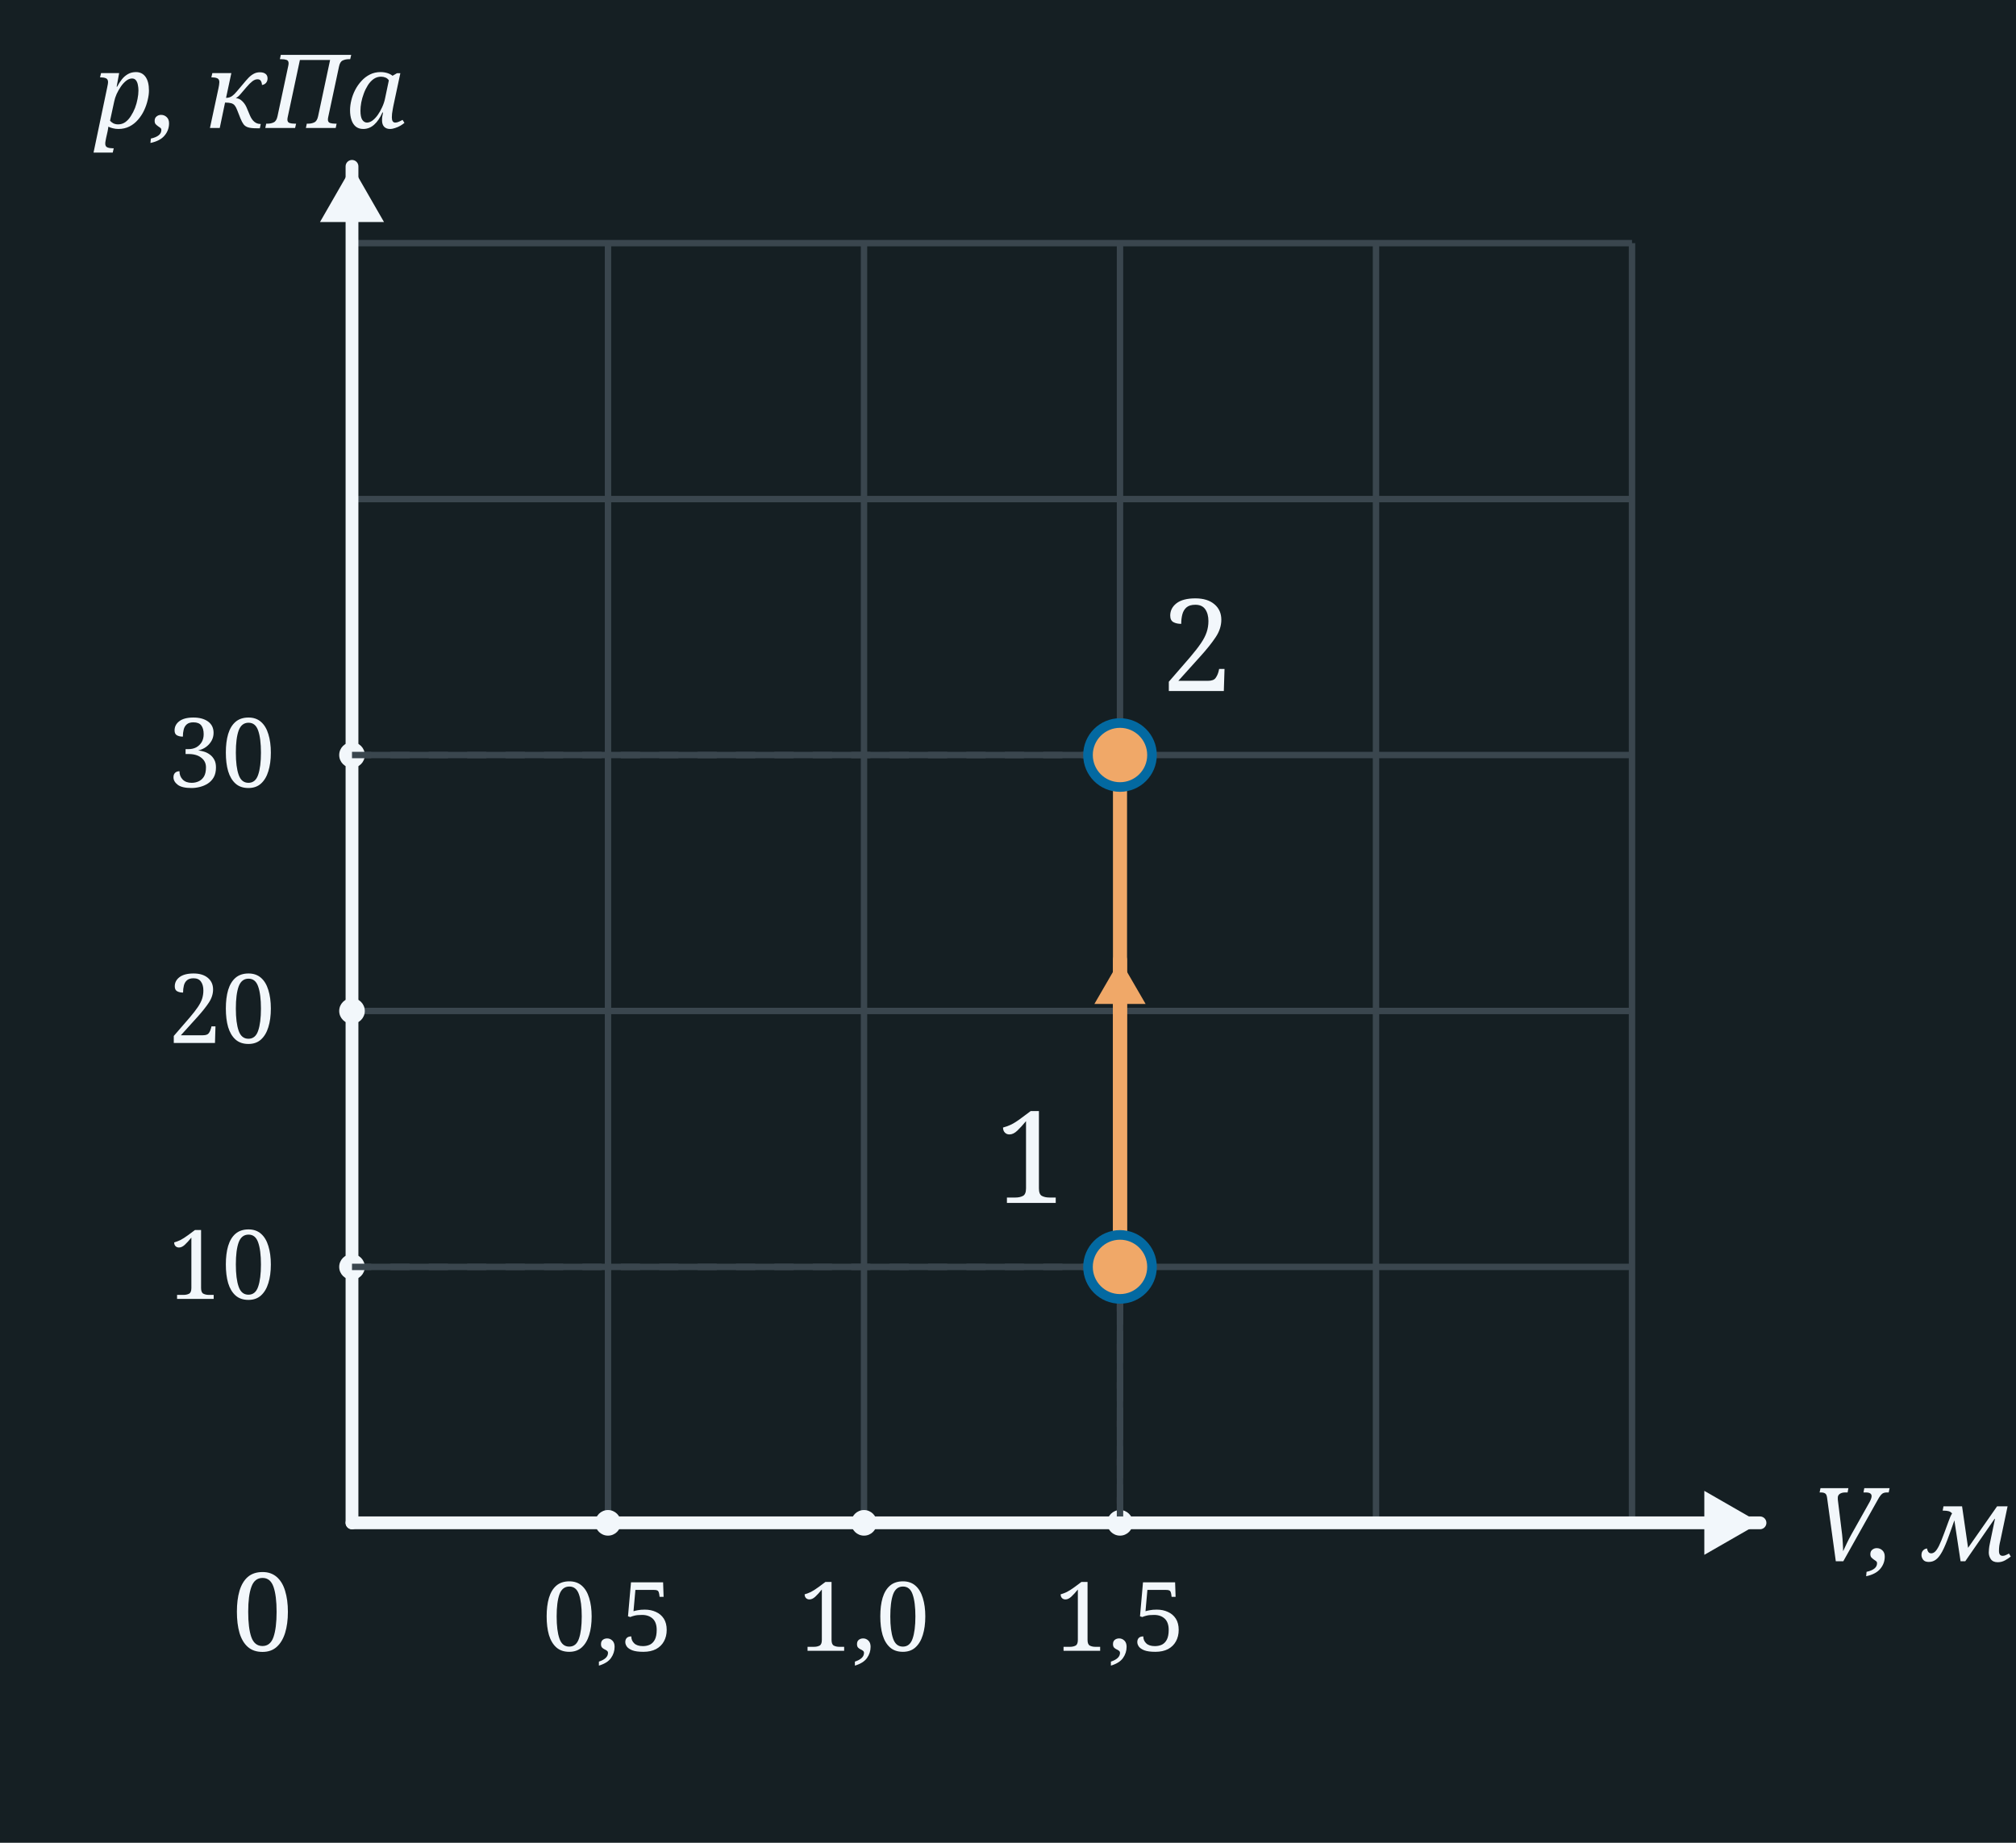
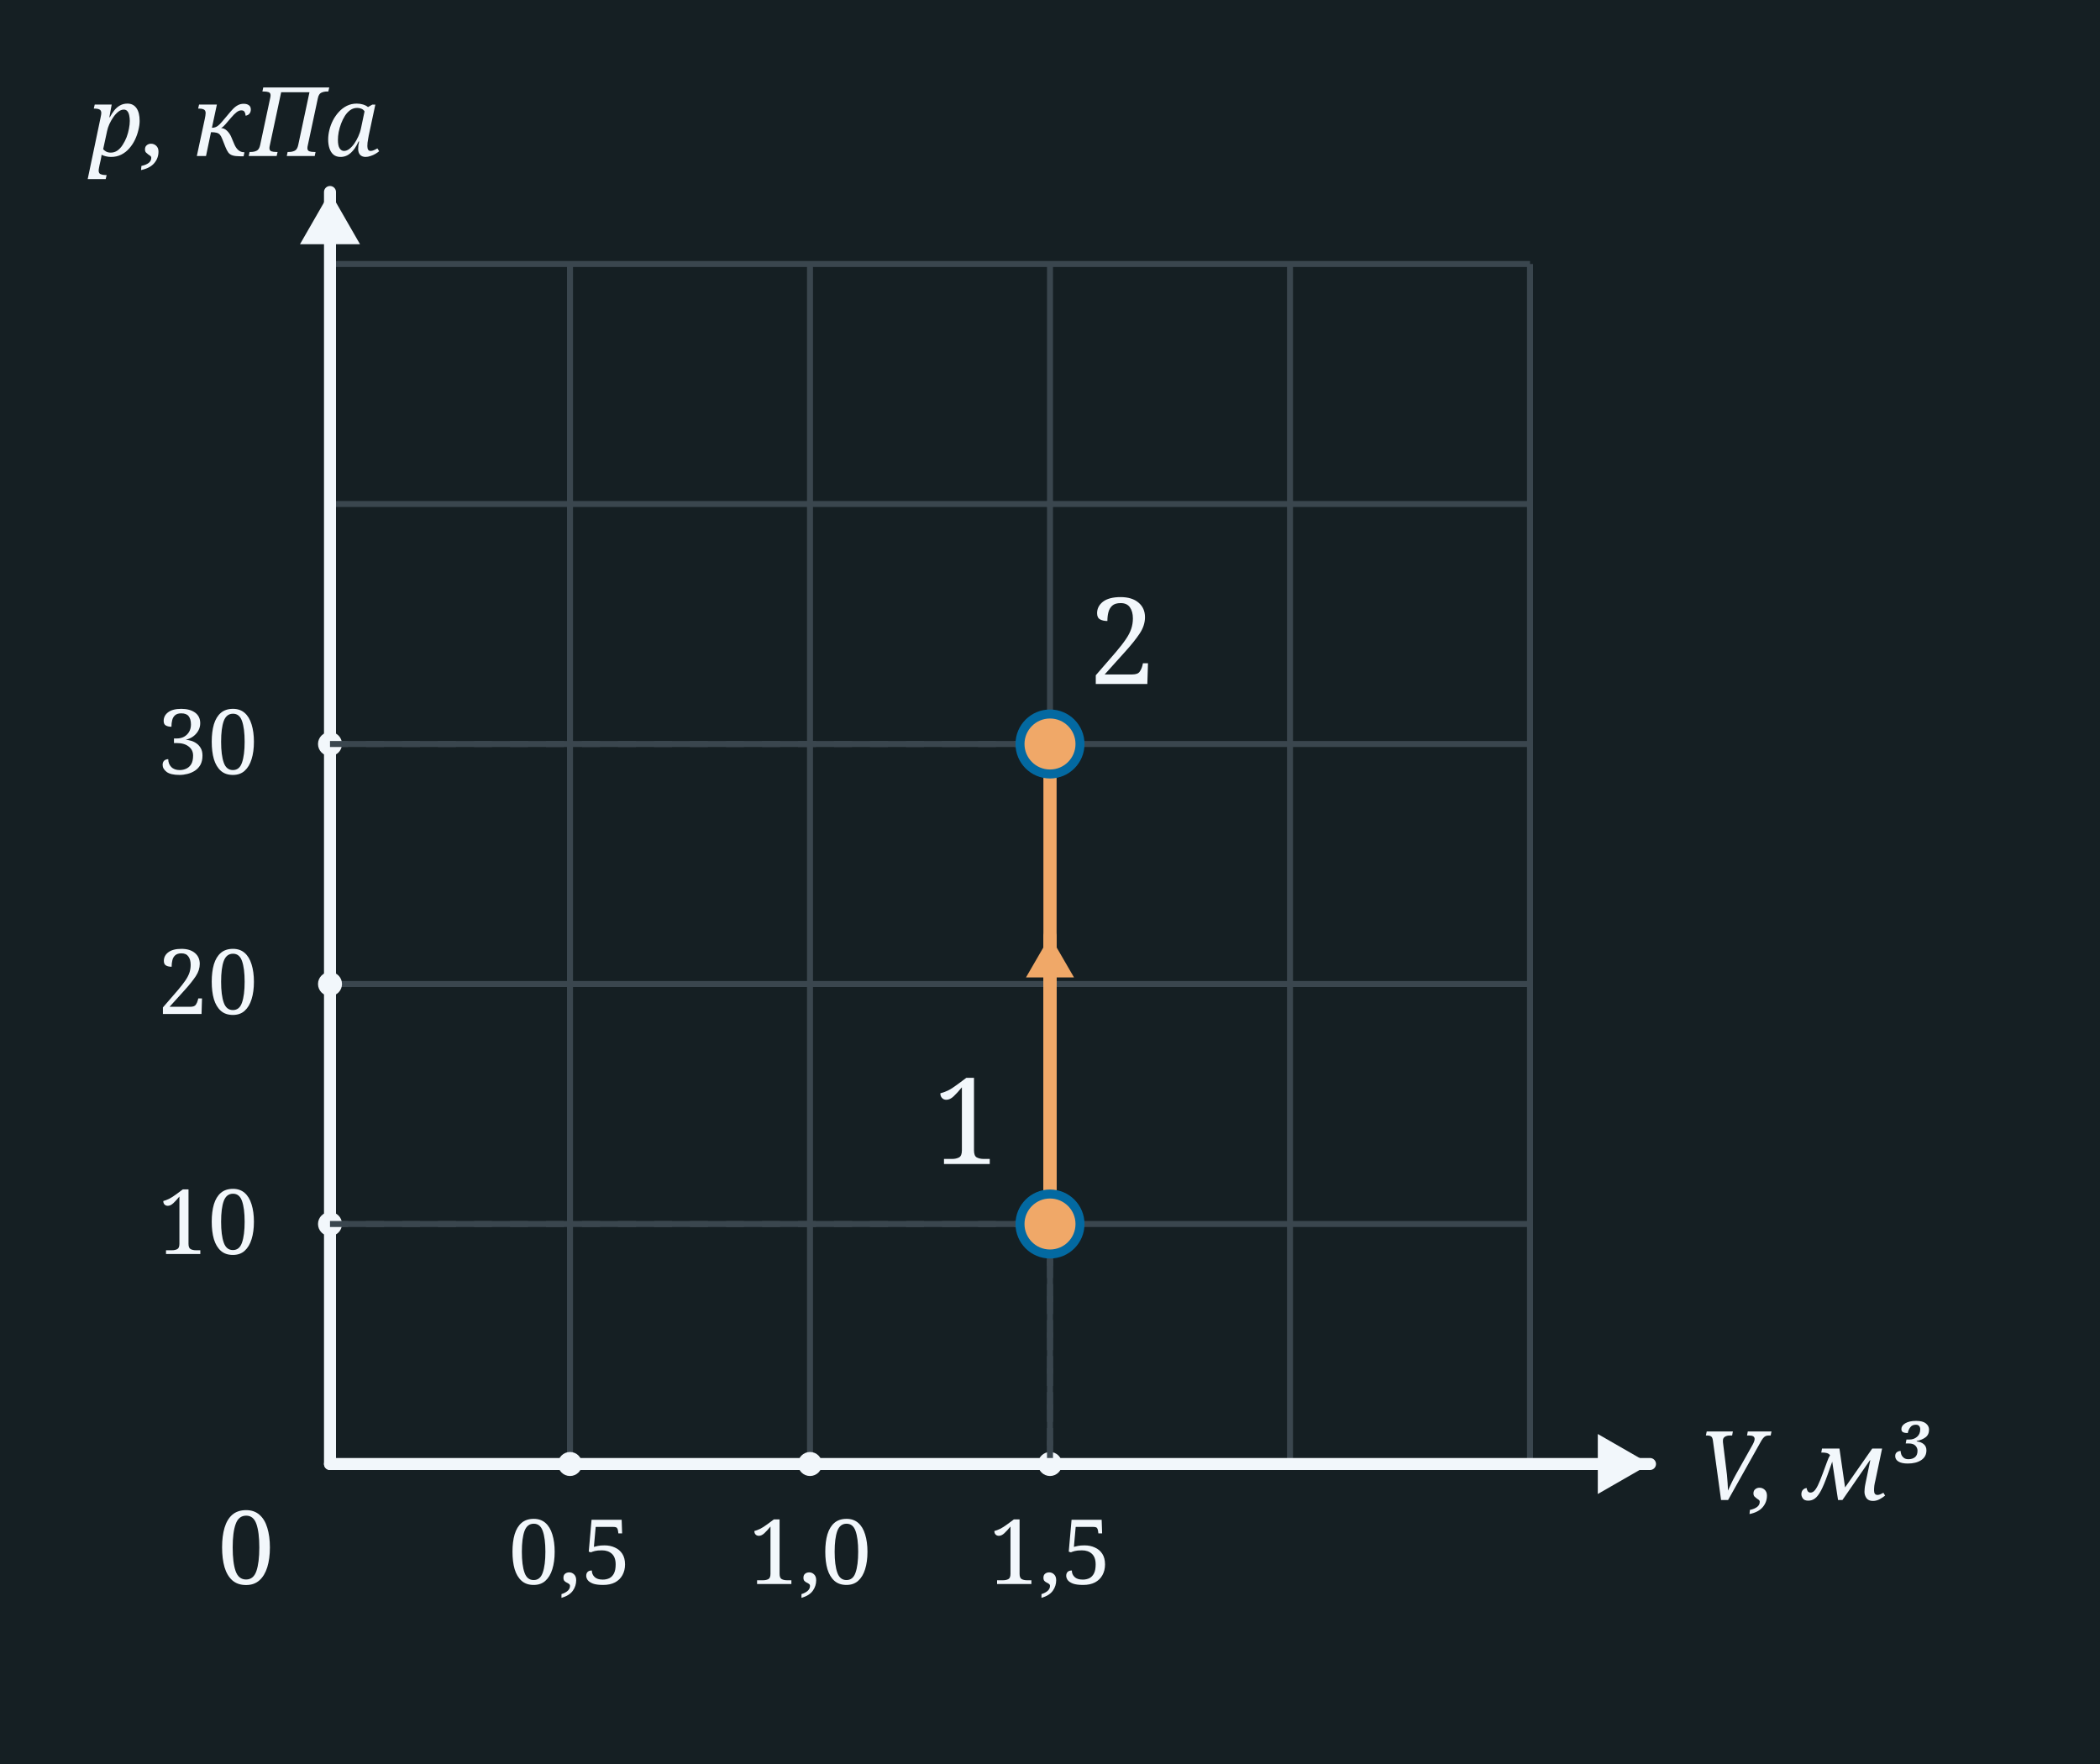
- <svg xmlns="http://www.w3.org/2000/svg" width="315" height="288" viewBox="0 0 315 288">
-   <rect x="0" y="0" width="315" height="288" fill="#151F23" />
-   <line x1="55" y1="38" x2="55" y2="238" stroke="#3A464E" stroke-width="1" />
-   <line x1="95" y1="38" x2="95" y2="238" stroke="#3A464E" stroke-width="1" />
-   <line x1="135" y1="38" x2="135" y2="238" stroke="#3A464E" stroke-width="1" />
-   <line x1="175" y1="38" x2="175" y2="238" stroke="#3A464E" stroke-width="1" />
-   <line x1="215" y1="38" x2="215" y2="238" stroke="#3A464E" stroke-width="1" />
-   <line x1="255" y1="38" x2="255" y2="238" stroke="#3A464E" stroke-width="1" />
-   <line x1="55" y1="38" x2="255" y2="38" stroke="#3A464E" stroke-width="1" />
-   <line x1="55" y1="78" x2="255" y2="78" stroke="#3A464E" stroke-width="1" />
-   <line x1="55" y1="118" x2="255" y2="118" stroke="#3A464E" stroke-width="1" />
-   <line x1="55" y1="158" x2="255" y2="158" stroke="#3A464E" stroke-width="1" />
-   <line x1="55" y1="198" x2="255" y2="198" stroke="#3A464E" stroke-width="1" />
-   <line x1="55" y1="238" x2="255" y2="238" stroke="#3A464E" stroke-width="1" />
-   <line x1="55.0" y1="238.0" x2="55.0" y2="26.0" stroke="#F2F7FB" stroke-width="2" stroke-linecap="round" />
-   <polygon points="55.0,26.0 60.0,34.7 50.0,34.7" fill="#F2F7FB" />
-   <line x1="55.0" y1="238.0" x2="275.0" y2="238.0" stroke="#F2F7FB" stroke-width="2" stroke-linecap="round" />
-   <polygon points="275.0,238.0 266.3,243.0 266.3,233.0" fill="#F2F7FB" />
-   <text x="41.0" y="258.0" font-family="Georgia, serif" font-weight="normal" font-size="17" fill="#F2F7FB" text-anchor="middle">0</text>
-   <text x="39.0" y="20.0" font-family="Georgia, serif" font-style="italic" font-weight="normal" font-size="16" fill="#F2F7FB" text-anchor="middle">p, кПа</text>
-   <text x="283.0" y="244.0" font-family="Georgia, serif" font-style="italic" font-weight="normal" font-size="16" fill="#F2F7FB" text-anchor="start">V, м³</text>
-   <circle cx="95" cy="238" r="2" fill="#F2F7FB" />
-   <text x="95.0" y="258.0" font-family="Georgia, serif" font-weight="normal" font-size="15" fill="#F2F7FB" text-anchor="middle">0,5</text>
-   <circle cx="135" cy="238" r="2" fill="#F2F7FB" />
-   <text x="135.0" y="258.0" font-family="Georgia, serif" font-weight="normal" font-size="15" fill="#F2F7FB" text-anchor="middle">1,0</text>
-   <circle cx="175" cy="238" r="2" fill="#F2F7FB" />
-   <text x="175.0" y="258.0" font-family="Georgia, serif" font-weight="normal" font-size="15" fill="#F2F7FB" text-anchor="middle">1,5</text>
-   <circle cx="55" cy="198" r="2" fill="#F2F7FB" />
-   <text x="43.0" y="203.0" font-family="Georgia, serif" font-weight="normal" font-size="15" fill="#F2F7FB" text-anchor="end">10</text>
-   <circle cx="55" cy="158" r="2" fill="#F2F7FB" />
-   <text x="43.0" y="163.0" font-family="Georgia, serif" font-weight="normal" font-size="15" fill="#F2F7FB" text-anchor="end">20</text>
-   <circle cx="55" cy="118" r="2" fill="#F2F7FB" />
-   <text x="43.0" y="123.0" font-family="Georgia, serif" font-weight="normal" font-size="15" fill="#F2F7FB" text-anchor="end">30</text>
-   <line x1="55" y1="198" x2="175" y2="198" stroke="#3A464E" stroke-width="1" stroke-dasharray="3,3" />
-   <line x1="175" y1="198" x2="175" y2="238" stroke="#3A464E" stroke-width="1" stroke-dasharray="3,3" />
-   <line x1="55" y1="118" x2="175" y2="118" stroke="#3A464E" stroke-width="1" stroke-dasharray="3,3" />
-   <line x1="175" y1="118" x2="175" y2="238" stroke="#3A464E" stroke-width="1" stroke-dasharray="3,3" />
-   <line x1="175" y1="198" x2="175" y2="118" stroke="#f0a868" stroke-width="2.2" />
-   <line x1="175.0" y1="198.0" x2="175.0" y2="150.0" stroke="#f0a868" stroke-width="2.2" stroke-linecap="round" />
-   <polygon points="175.0,150.0 179.0,156.9 171.0,156.9" fill="#f0a868" />
-   <circle cx="175.0" cy="198.0" r="5" fill="#f0a868" stroke="#0369a1" stroke-width="1.5" />
-   <circle cx="175.0" cy="118.0" r="5" fill="#f0a868" stroke="#0369a1" stroke-width="1.5" />
-   <text x="161.0" y="188.0" font-family="Georgia, serif" font-weight="normal" font-size="20" fill="#F2F7FB" text-anchor="middle">1</text>
-   <text x="187.0" y="108.0" font-family="Georgia, serif" font-weight="normal" font-size="20" fill="#F2F7FB" text-anchor="middle">2</text>
+ <svg xmlns="http://www.w3.org/2000/svg" width="350" height="294" viewBox="0 0 350 294">
+   <rect x="0" y="0" width="350" height="294" fill="#151F23" />
+   <line x1="55" y1="44" x2="55" y2="244" stroke="#3A464E" stroke-width="1" />
+   <line x1="95" y1="44" x2="95" y2="244" stroke="#3A464E" stroke-width="1" />
+   <line x1="135" y1="44" x2="135" y2="244" stroke="#3A464E" stroke-width="1" />
+   <line x1="175" y1="44" x2="175" y2="244" stroke="#3A464E" stroke-width="1" />
+   <line x1="215" y1="44" x2="215" y2="244" stroke="#3A464E" stroke-width="1" />
+   <line x1="255" y1="44" x2="255" y2="244" stroke="#3A464E" stroke-width="1" />
+   <line x1="55" y1="44" x2="255" y2="44" stroke="#3A464E" stroke-width="1" />
+   <line x1="55" y1="84" x2="255" y2="84" stroke="#3A464E" stroke-width="1" />
+   <line x1="55" y1="124" x2="255" y2="124" stroke="#3A464E" stroke-width="1" />
+   <line x1="55" y1="164" x2="255" y2="164" stroke="#3A464E" stroke-width="1" />
+   <line x1="55" y1="204" x2="255" y2="204" stroke="#3A464E" stroke-width="1" />
+   <line x1="55" y1="244" x2="255" y2="244" stroke="#3A464E" stroke-width="1" />
+   <line x1="55.0" y1="244.0" x2="55.0" y2="32.0" stroke="#F2F7FB" stroke-width="2" stroke-linecap="round" />
+   <polygon points="55.0,32.0 60.0,40.7 50.0,40.7" fill="#F2F7FB" />
+   <line x1="55.0" y1="244.0" x2="275.0" y2="244.0" stroke="#F2F7FB" stroke-width="2" stroke-linecap="round" />
+   <polygon points="275.0,244.0 266.3,249.0 266.3,239.0" fill="#F2F7FB" />
+   <text x="41.0" y="264.0" font-family="Georgia, serif" font-weight="normal" font-size="17" fill="#F2F7FB" text-anchor="middle">0</text>
+   <text x="39.0" y="26.0" font-family="Georgia, serif" font-style="italic" font-weight="normal" font-size="16" fill="#F2F7FB" text-anchor="middle">p, кПа</text>
+   <text x="283.0" y="250.0" font-family="Georgia, serif" font-style="italic" font-weight="normal" font-size="16" fill="#F2F7FB" text-anchor="start">V, м³</text>
+   <circle cx="95" cy="244" r="2" fill="#F2F7FB" />
+   <text x="95.0" y="264.0" font-family="Georgia, serif" font-weight="normal" font-size="15" fill="#F2F7FB" text-anchor="middle">0,5</text>
+   <circle cx="135" cy="244" r="2" fill="#F2F7FB" />
+   <text x="135.0" y="264.0" font-family="Georgia, serif" font-weight="normal" font-size="15" fill="#F2F7FB" text-anchor="middle">1,0</text>
+   <circle cx="175" cy="244" r="2" fill="#F2F7FB" />
+   <text x="175.0" y="264.0" font-family="Georgia, serif" font-weight="normal" font-size="15" fill="#F2F7FB" text-anchor="middle">1,5</text>
+   <circle cx="55" cy="204" r="2" fill="#F2F7FB" />
+   <text x="43.0" y="209.0" font-family="Georgia, serif" font-weight="normal" font-size="15" fill="#F2F7FB" text-anchor="end">10</text>
+   <circle cx="55" cy="164" r="2" fill="#F2F7FB" />
+   <text x="43.0" y="169.0" font-family="Georgia, serif" font-weight="normal" font-size="15" fill="#F2F7FB" text-anchor="end">20</text>
+   <circle cx="55" cy="124" r="2" fill="#F2F7FB" />
+   <text x="43.0" y="129.0" font-family="Georgia, serif" font-weight="normal" font-size="15" fill="#F2F7FB" text-anchor="end">30</text>
+   <line x1="55" y1="204" x2="175" y2="204" stroke="#3A464E" stroke-width="1" stroke-dasharray="3,3" />
+   <line x1="175" y1="204" x2="175" y2="244" stroke="#3A464E" stroke-width="1" stroke-dasharray="3,3" />
+   <line x1="55" y1="124" x2="175" y2="124" stroke="#3A464E" stroke-width="1" stroke-dasharray="3,3" />
+   <line x1="175" y1="124" x2="175" y2="244" stroke="#3A464E" stroke-width="1" stroke-dasharray="3,3" />
+   <line x1="175" y1="204" x2="175" y2="124" stroke="#f0a868" stroke-width="2.2" />
+   <line x1="175.0" y1="204.0" x2="175.0" y2="156.0" stroke="#f0a868" stroke-width="2.2" stroke-linecap="round" />
+   <polygon points="175.0,156.0 179.0,162.9 171.0,162.9" fill="#f0a868" />
+   <circle cx="175.0" cy="204.0" r="5" fill="#f0a868" stroke="#0369a1" stroke-width="1.5" />
+   <circle cx="175.0" cy="124.0" r="5" fill="#f0a868" stroke="#0369a1" stroke-width="1.5" />
+   <text x="161.0" y="194.0" font-family="Georgia, serif" font-weight="normal" font-size="20" fill="#F2F7FB" text-anchor="middle">1</text>
+   <text x="187.0" y="114.0" font-family="Georgia, serif" font-weight="normal" font-size="20" fill="#F2F7FB" text-anchor="middle">2</text>
</svg>
